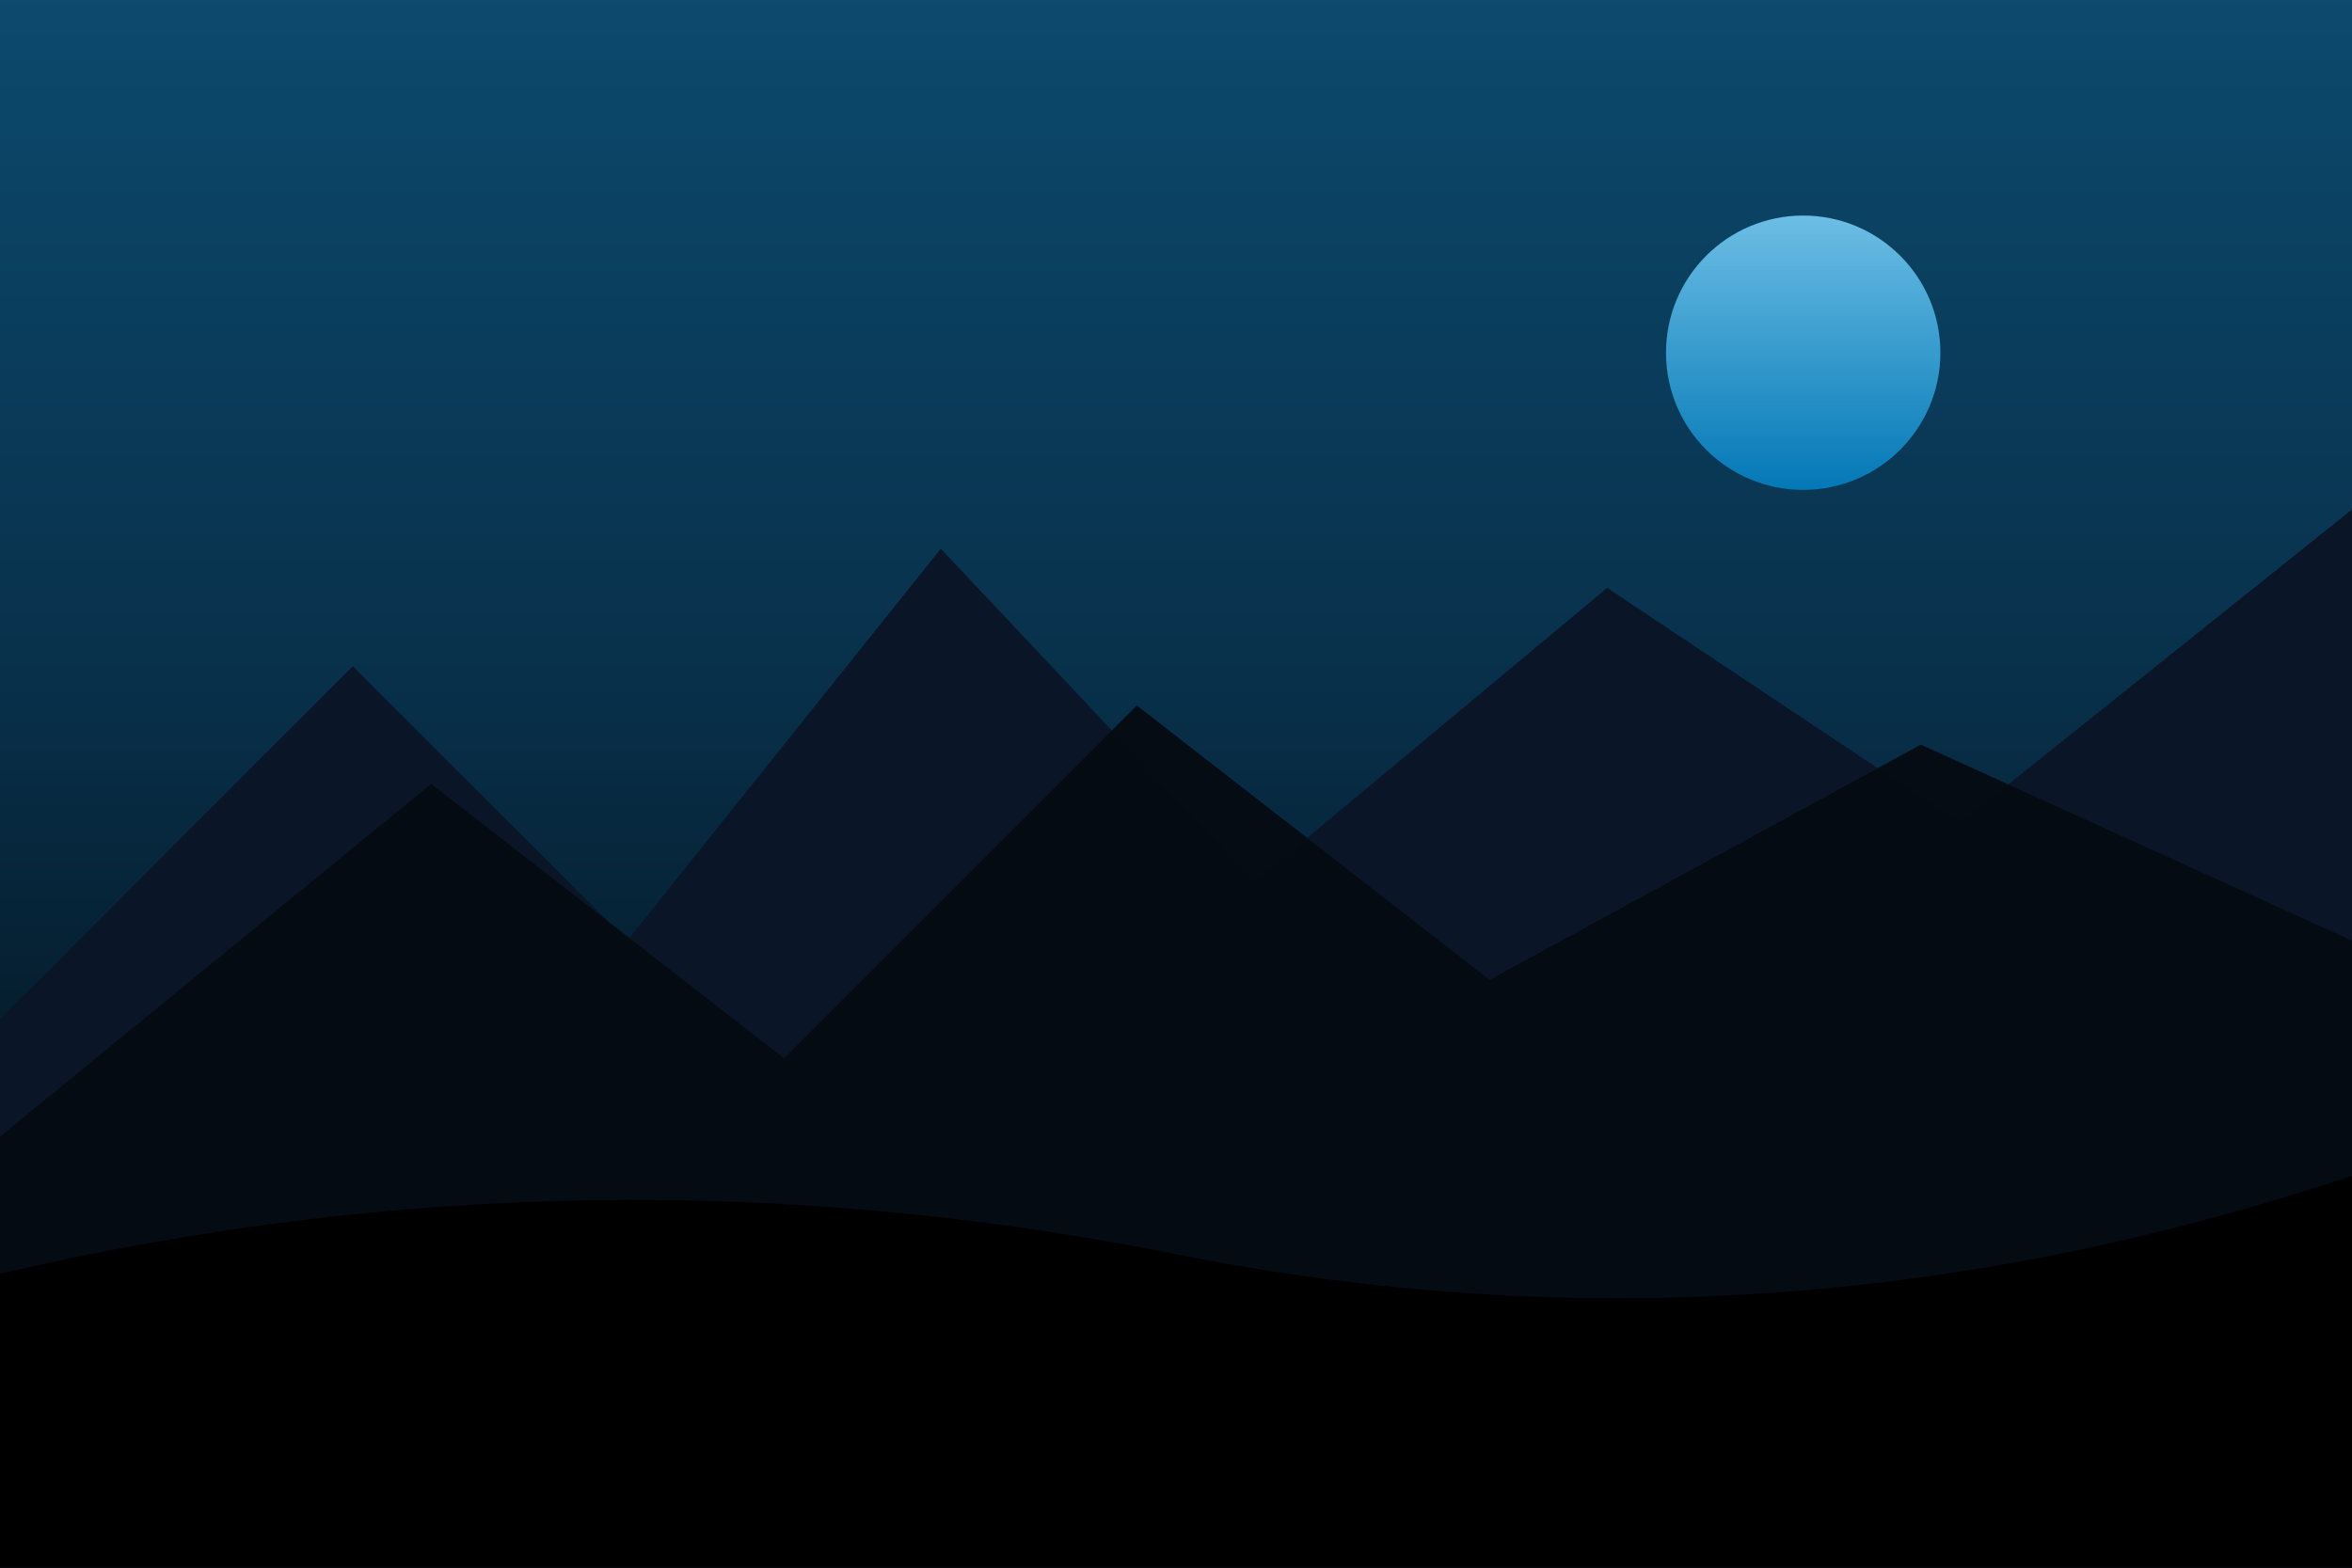
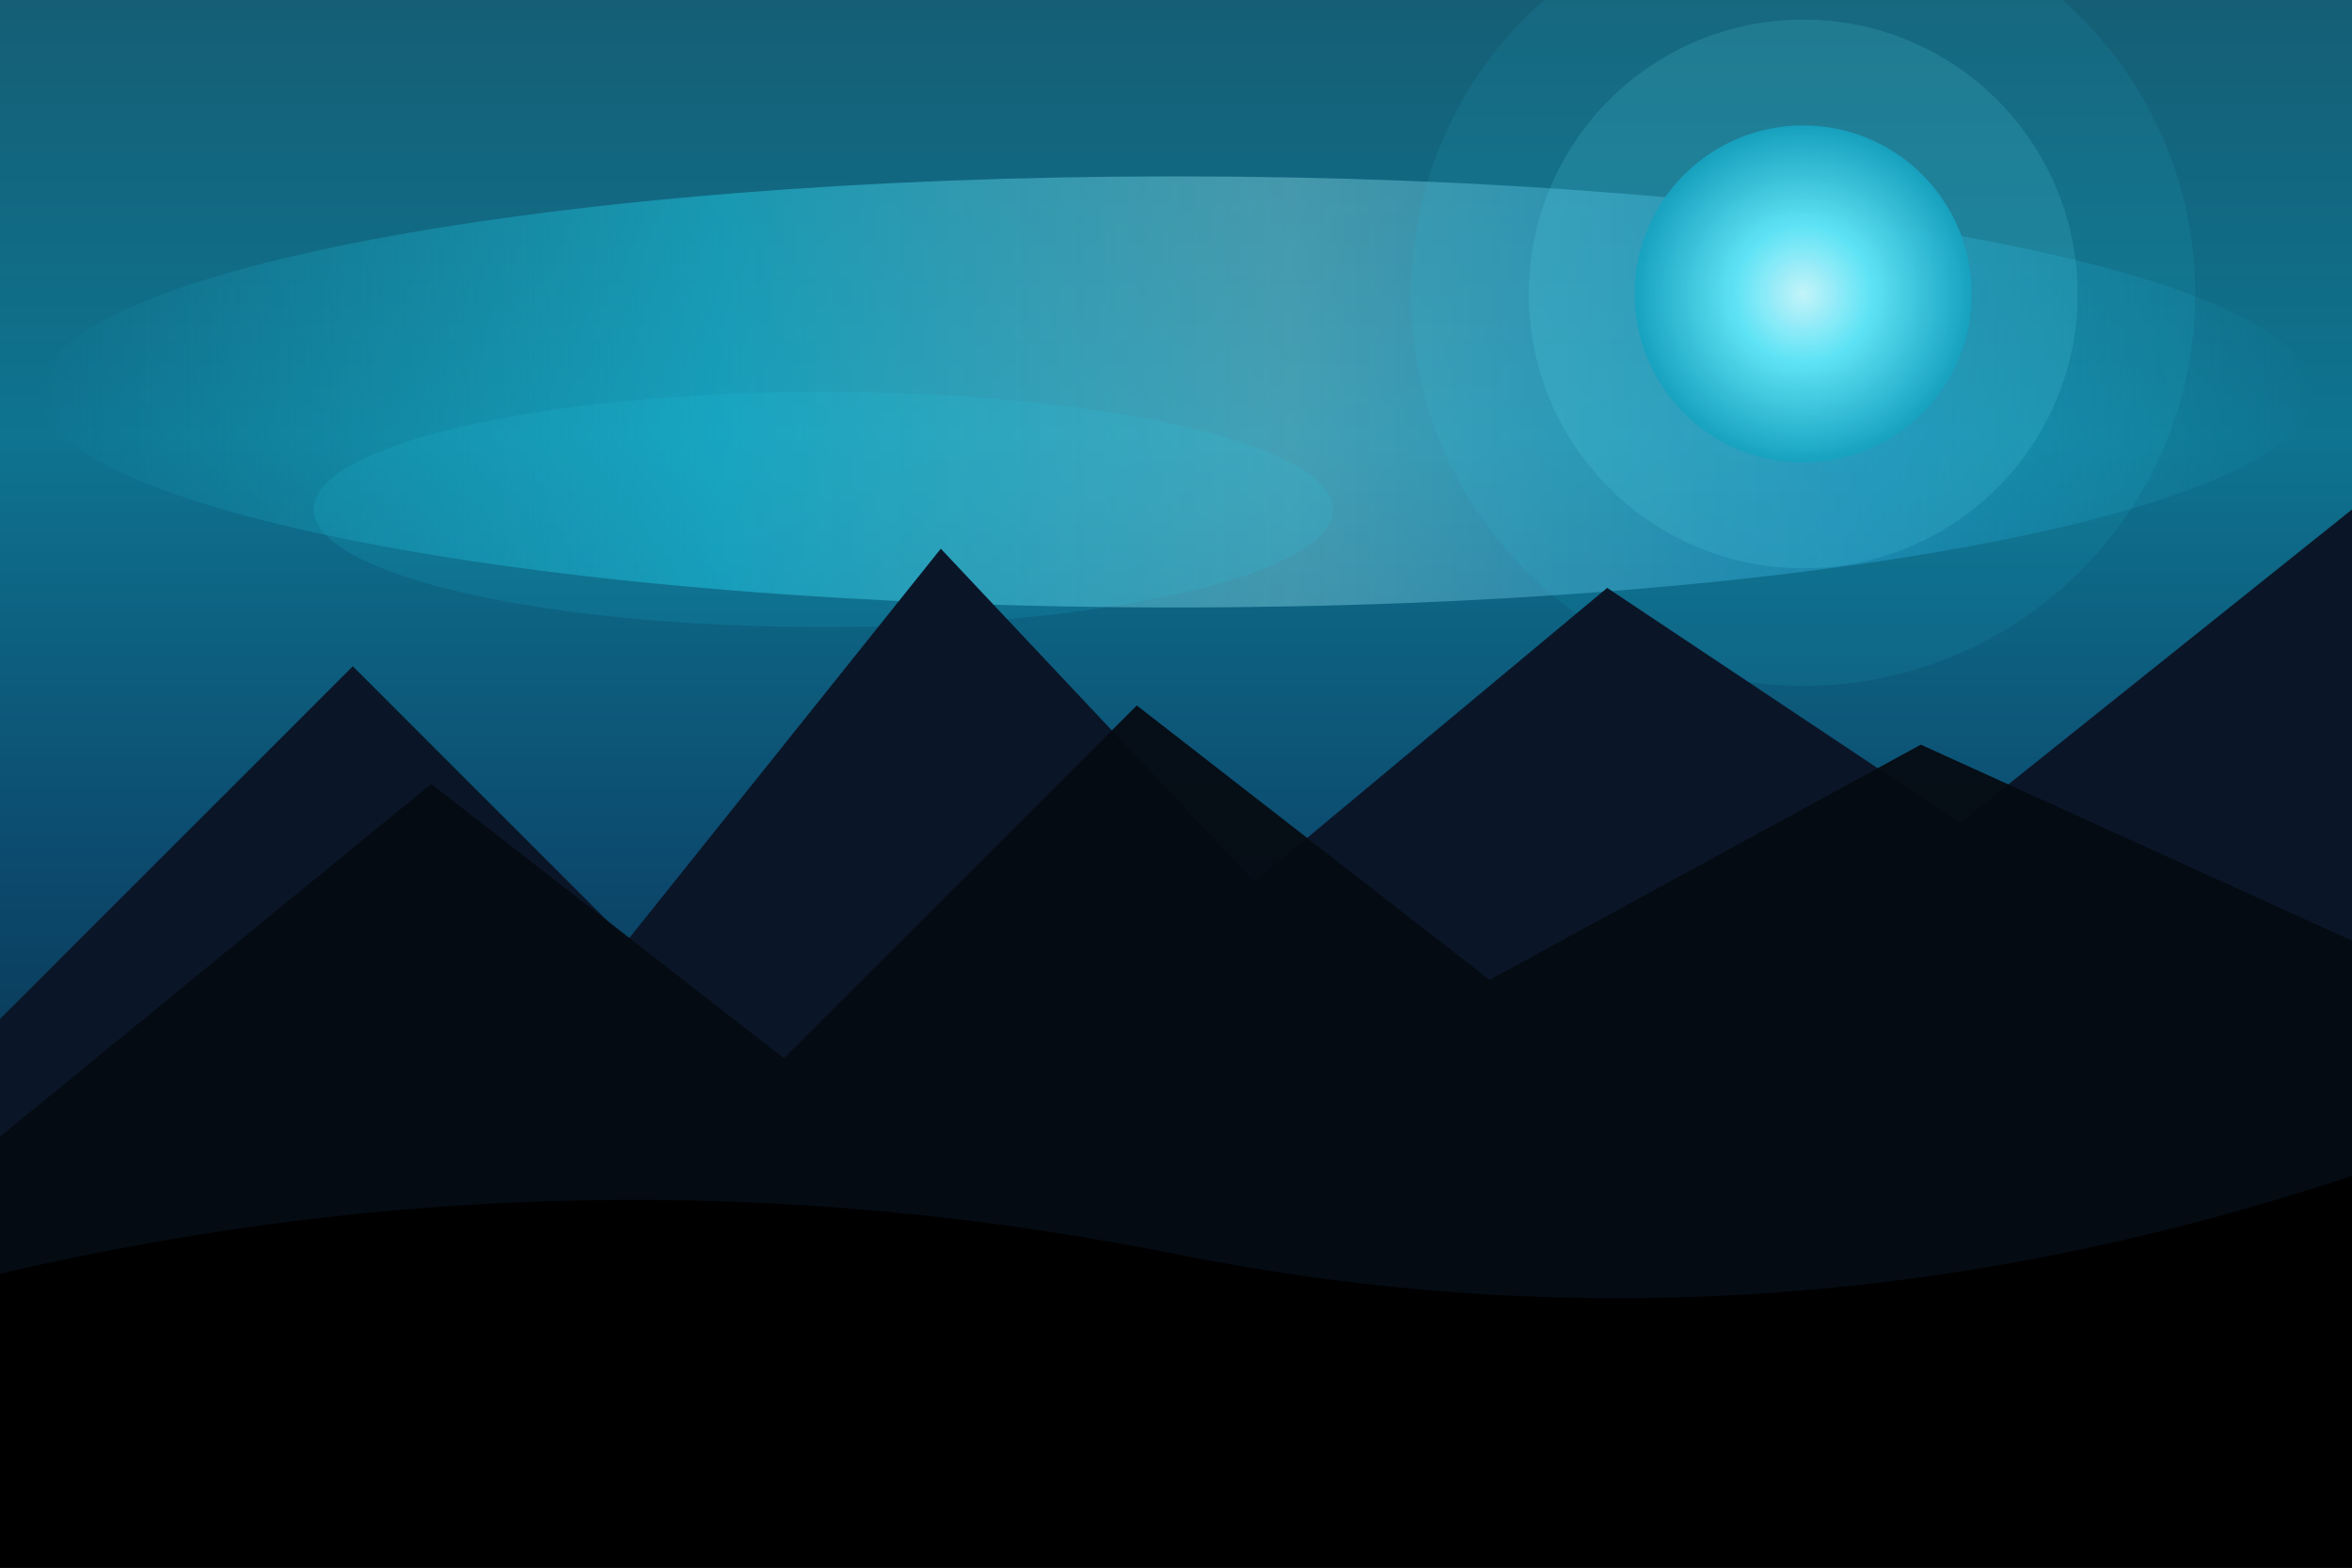
<svg xmlns="http://www.w3.org/2000/svg" viewBox="0 0 1200 800" preserveAspectRatio="xMidYMid slice">
  <defs>
    <linearGradient id="sky" x1="0" y1="0" x2="0" y2="1">
-       <stop offset="0%" stop-color="#0c4a6e" />
-       <stop offset="45%" stop-color="#082f49" />
+       <stop offset="0%" stop-color="#155e75" />
+       <stop offset="28%" stop-color="#0e7490" />
+       <stop offset="55%" stop-color="#0c4a6e" />
+       <stop offset="78%" stop-color="#082f49" />
      <stop offset="100%" stop-color="#000000" />
    </linearGradient>
-     <linearGradient id="sun" x1="0" y1="0" x2="0" y2="1">
-       <stop offset="0%" stop-color="#7dd3fc" />
-       <stop offset="100%" stop-color="#0284c7" />
+     <radialGradient id="sun" cx="0.5" cy="0.5" r="0.5">
+       <stop offset="0%" stop-color="#ecfeff" />
+       <stop offset="40%" stop-color="#67e8f9" />
+       <stop offset="100%" stop-color="#0891b2" />
+     </radialGradient>
+     <linearGradient id="aurora" x1="0" y1="0" x2="1" y2="0">
+       <stop offset="0%" stop-color="#22d3ee" stop-opacity="0" />
+       <stop offset="30%" stop-color="#22d3ee" stop-opacity="0.45" />
+       <stop offset="55%" stop-color="#a5f3fc" stop-opacity="0.35" />
+       <stop offset="80%" stop-color="#38bdf8" stop-opacity="0.3" />
+       <stop offset="100%" stop-color="#22d3ee" stop-opacity="0" />
    </linearGradient>
  </defs>
  <rect width="1200" height="800" fill="url(#sky)" />
-   <circle cx="920" cy="180" r="70" fill="url(#sun)" opacity="0.85" />
+   <ellipse cx="600" cy="200" rx="580" ry="110" fill="url(#aurora)" />
+   <ellipse cx="420" cy="260" rx="260" ry="60" fill="#22d3ee" opacity="0.12" />
+   <circle cx="920" cy="150" r="86" fill="url(#sun)" opacity="0.95" />
+   <circle cx="920" cy="150" r="140" fill="#67e8f9" opacity="0.14" />
+   <circle cx="920" cy="150" r="200" fill="#22d3ee" opacity="0.08" />
  <path d="M0 520 L180 340 L320 480 L480 280 L640 450 L820 300 L1000 420 L1200 260 L1200 800 L0 800 Z" fill="#0a1628" />
  <path d="M0 580 L220 400 L400 540 L580 360 L760 500 L980 380 L1200 480 L1200 800 L0 800 Z" fill="#050a12" opacity="0.95" />
  <path d="M0 650 Q300 580 600 640 T1200 600 L1200 800 L0 800 Z" fill="#000000" />
</svg>
